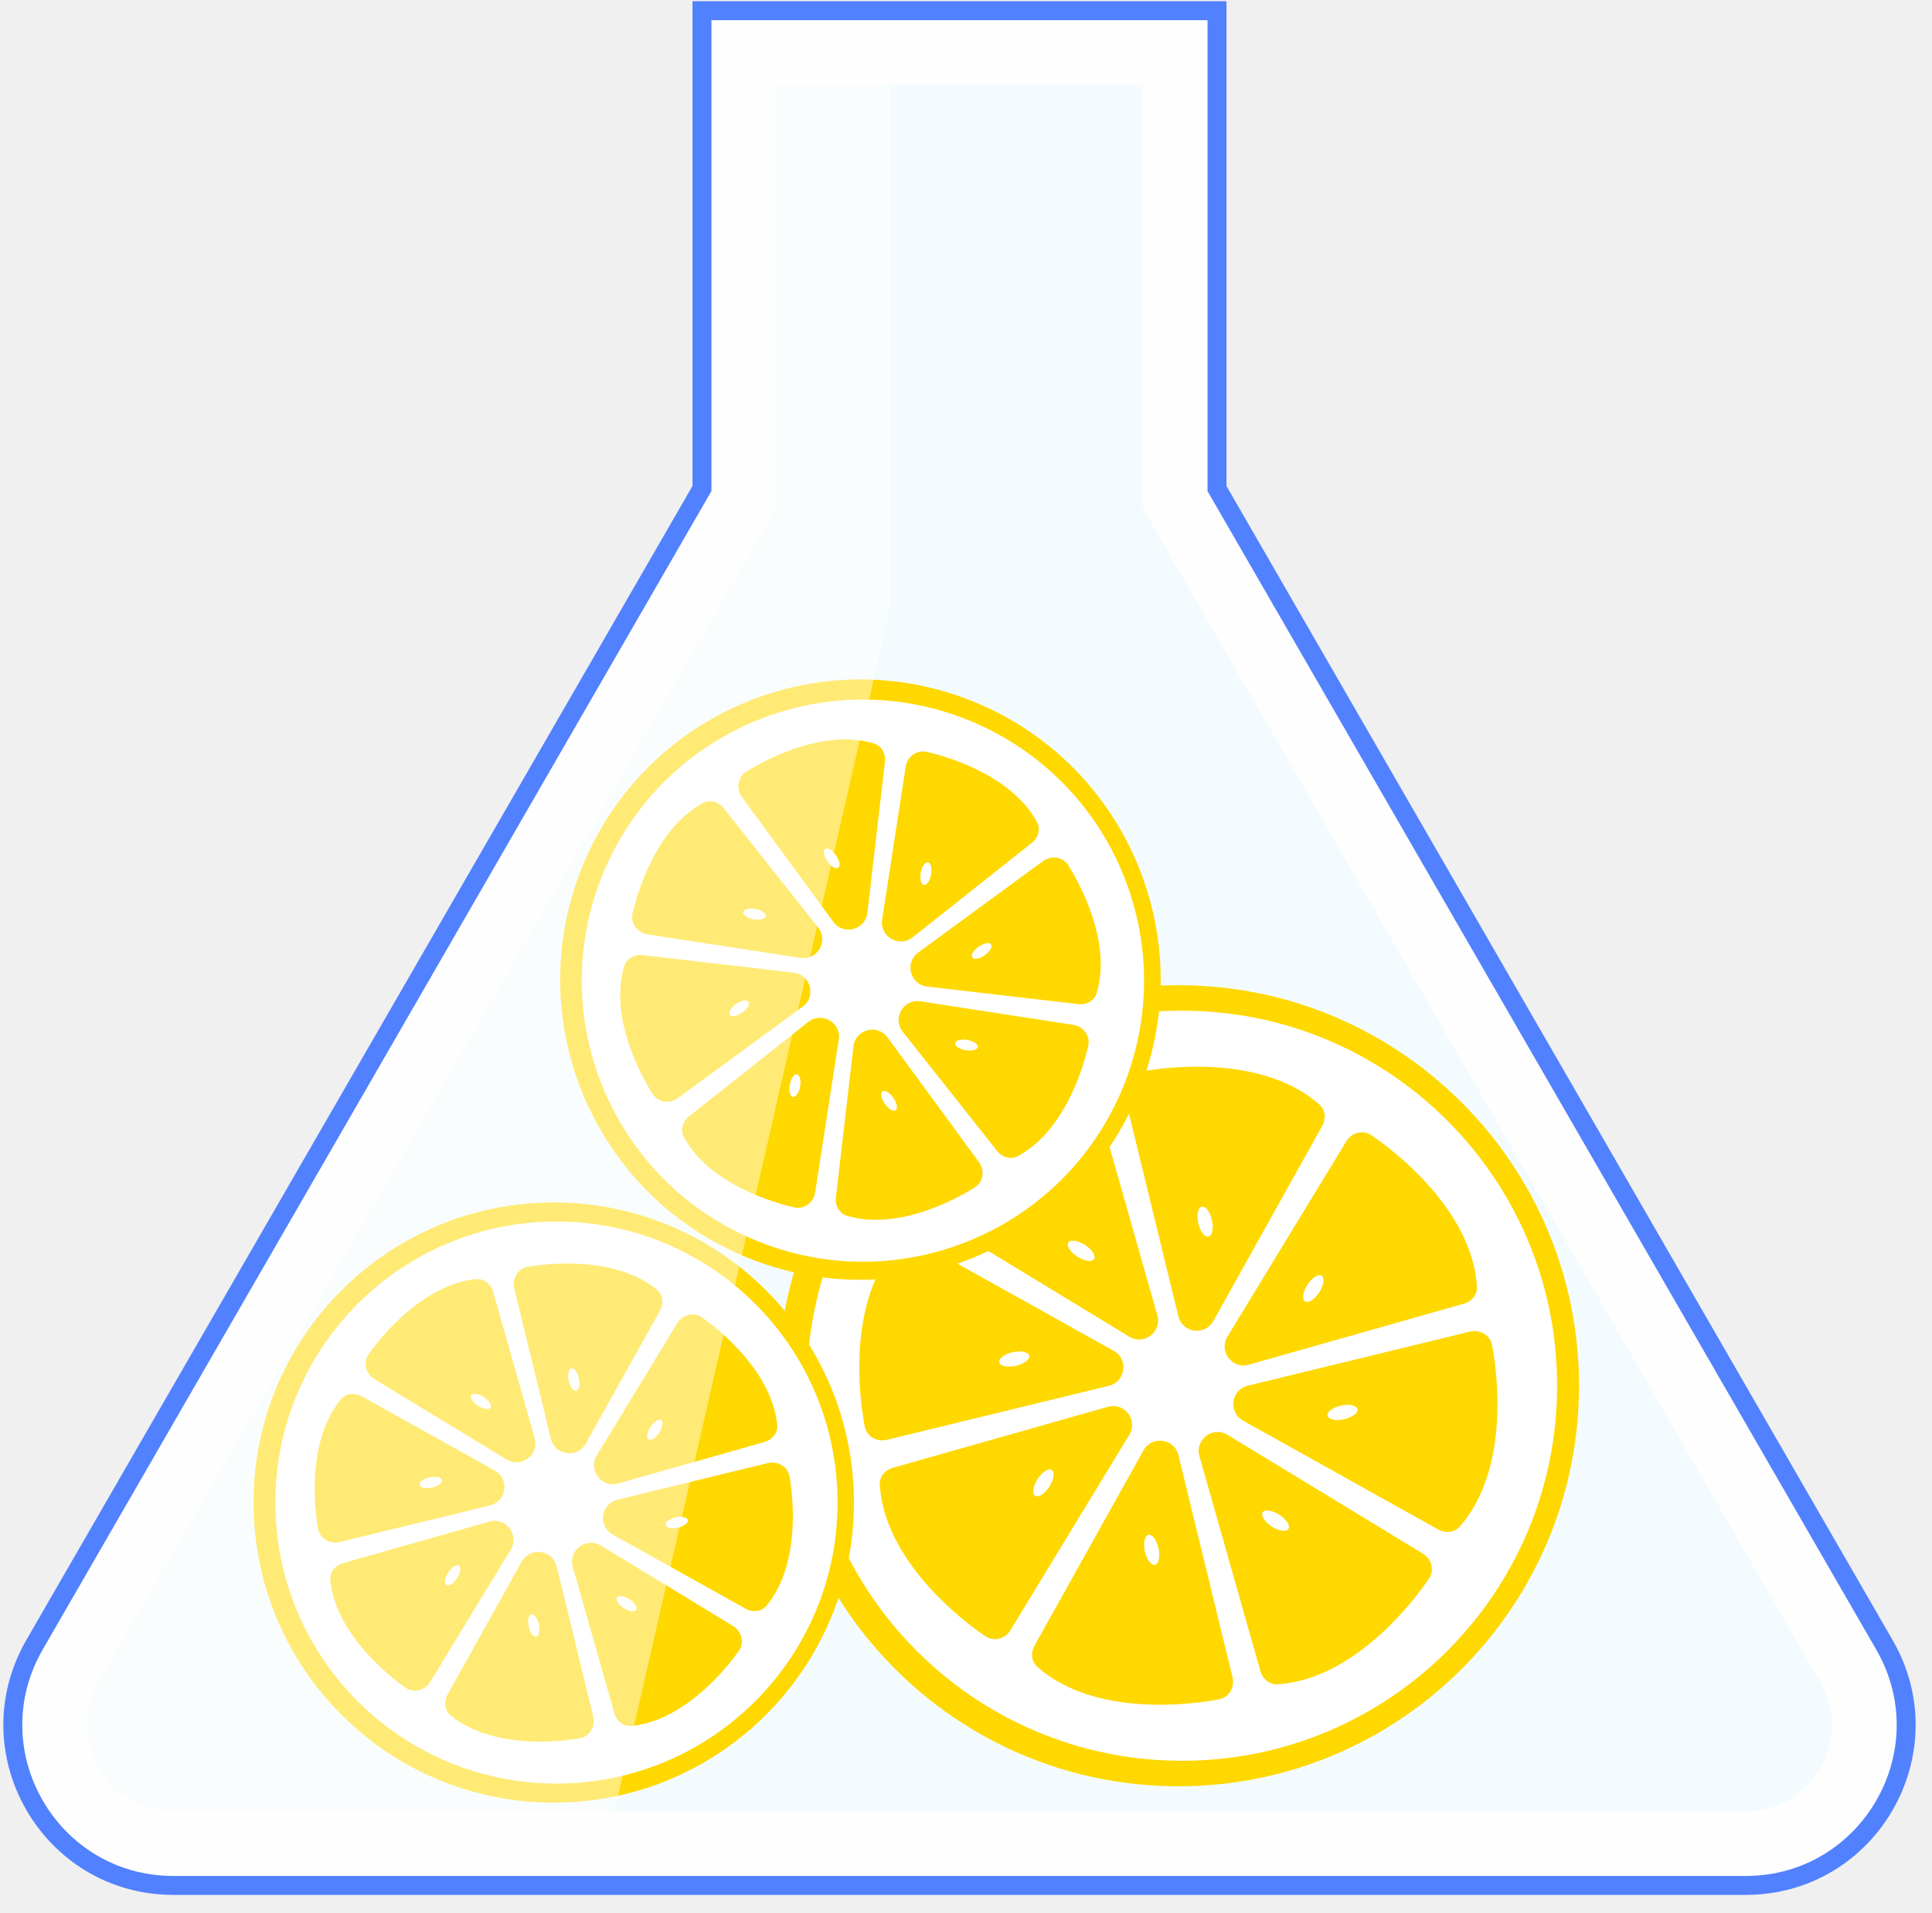
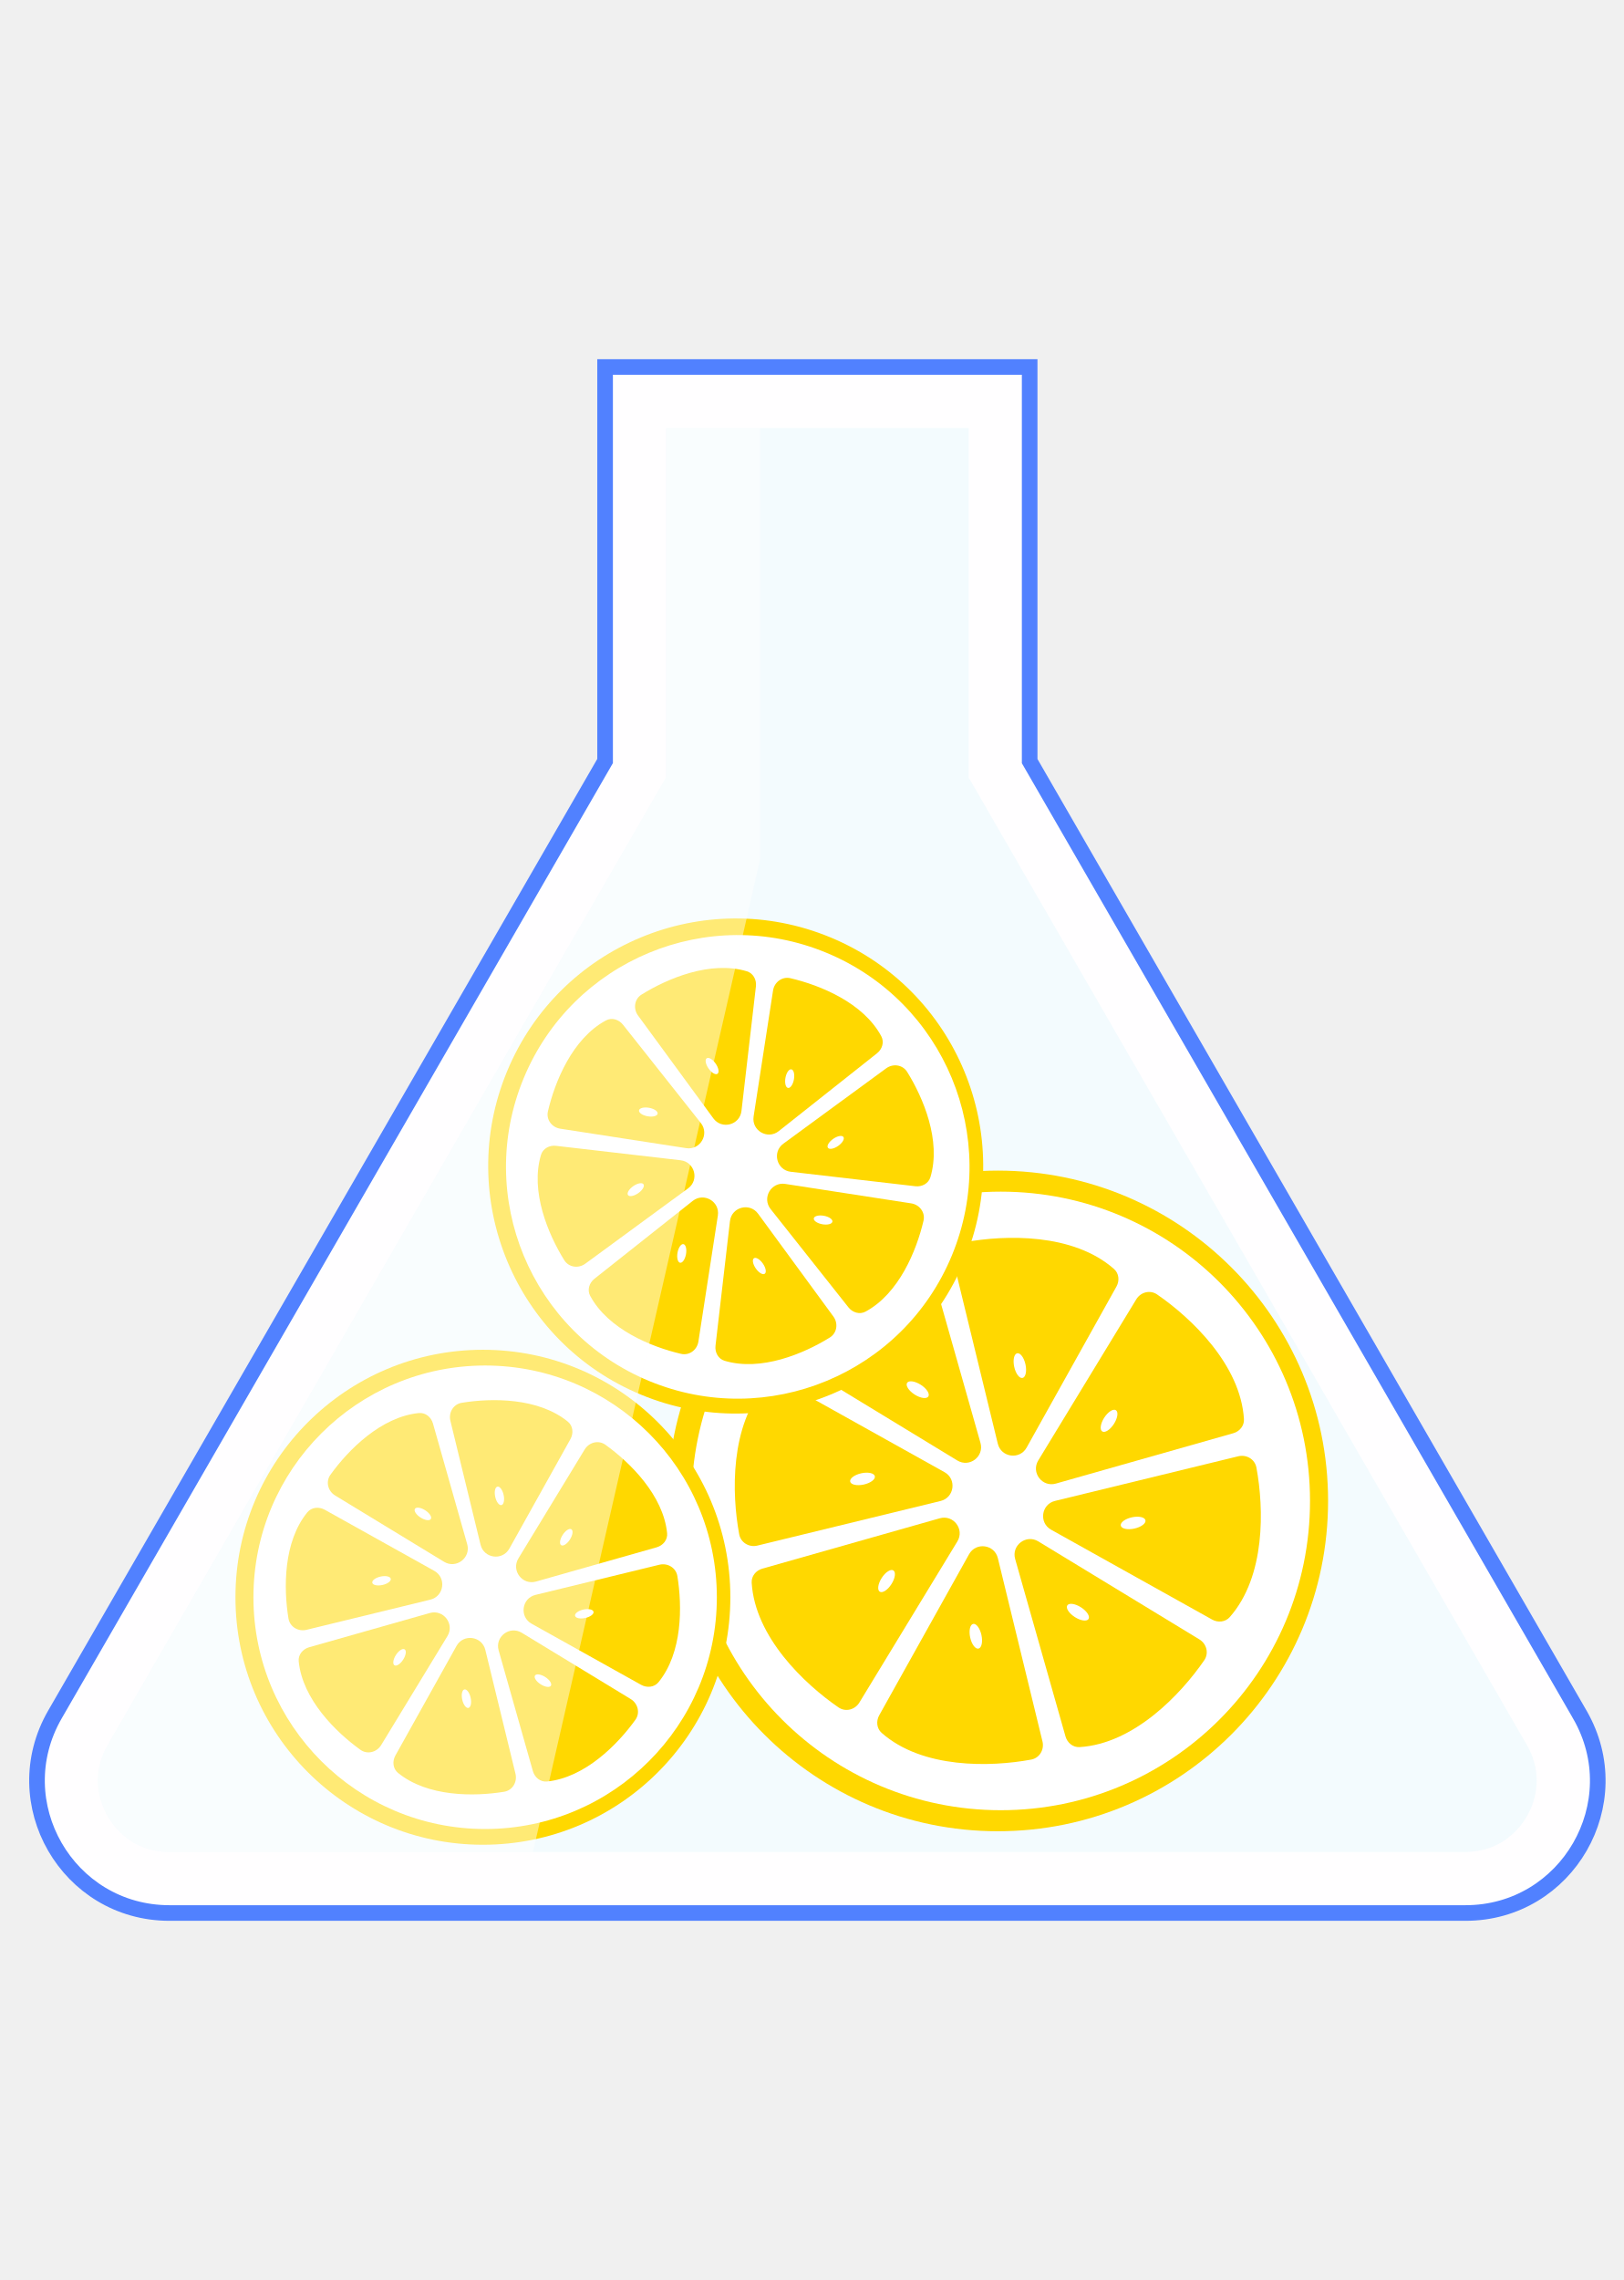
- <svg xmlns="http://www.w3.org/2000/svg" width="102" height="101" viewBox="0 0 102 101" fill="none">
-   <path d="M37.061 25.662V0.565H64.252V25.669V25.803L64.32 25.919L99.489 86.862L99.489 86.862C102.748 92.507 98.678 99.565 92.162 99.565H9.152C2.635 99.558 -1.435 92.507 1.824 86.855C1.824 86.855 1.824 86.855 1.824 86.855L36.994 25.912L37.061 25.796V25.662Z" fill="#FFFEFF" stroke="#5181FF" />
-   <path d="M92.155 95.654C94.526 95.654 95.704 94.057 96.1 93.373C96.495 92.688 97.285 90.871 96.1 88.81L60.345 26.848V4.475H40.962V26.856L5.207 88.81C4.022 90.871 4.812 92.681 5.207 93.373C5.603 94.057 6.781 95.654 9.152 95.654H92.155Z" fill="#C5F4FC" fill-opacity="0.2" />
-   <circle cx="62.212" cy="73.177" r="21.152" fill="#FFD800" />
-   <circle cx="62.403" cy="73.177" r="19.805" fill="white" />
-   <path d="M59.354 57.779L62.211 69.513C62.426 70.396 63.613 70.557 64.056 69.763L69.812 59.448C70.019 59.076 69.973 58.606 69.654 58.324C67.043 56.019 62.69 56.13 60.079 56.614C59.543 56.713 59.225 57.249 59.354 57.779Z" fill="#FFD800" />
-   <path d="M63.209 62.29C63.562 62.379 63.66 63.331 63.66 63.644" stroke="#FFD800" stroke-width="3" stroke-linecap="round" />
-   <ellipse cx="63.623" cy="64.511" rx="0.369" ry="0.808" transform="rotate(-12.3061 63.6232 64.5115)" fill="white" />
-   <path d="M71.079 60.267L64.802 70.585C64.33 71.362 65.055 72.315 65.93 72.067L77.294 68.842C77.704 68.726 78.003 68.361 77.977 67.935C77.76 64.46 74.603 61.46 72.415 59.956C71.966 59.647 71.363 59.802 71.079 60.267Z" fill="#FFD800" />
-   <path d="M70.616 66.183C70.803 66.495 70.198 67.238 69.978 67.459" stroke="#FFD800" stroke-width="3" stroke-linecap="round" />
-   <ellipse cx="69.338" cy="68.047" rx="0.369" ry="0.808" transform="rotate(32.6939 69.3377 68.0468)" fill="white" />
-   <path d="M77.61 70.318L65.876 73.175C64.993 73.39 64.832 74.577 65.626 75.02L75.941 80.776C76.314 80.983 76.783 80.937 77.065 80.618C79.37 78.007 79.259 73.653 78.776 71.043C78.677 70.507 78.14 70.189 77.61 70.318Z" fill="#FFD800" />
-   <path d="M73.099 74.173C73.011 74.526 72.058 74.624 71.746 74.624" stroke="#FFD800" stroke-width="3" stroke-linecap="round" />
-   <ellipse cx="70.878" cy="74.587" rx="0.369" ry="0.808" transform="rotate(77.6939 70.8781 74.5873)" fill="white" />
-   <path d="M75.122 82.044L64.805 75.767C64.028 75.295 63.075 76.02 63.323 76.894L66.547 88.258C66.664 88.668 67.028 88.968 67.454 88.941C70.93 88.725 73.929 85.568 75.434 83.38C75.743 82.931 75.588 82.327 75.122 82.044Z" fill="#FFD800" />
-   <path d="M69.206 81.58C68.894 81.767 68.151 81.162 67.93 80.942" stroke="#FFD800" stroke-width="3" stroke-linecap="round" />
-   <ellipse cx="67.343" cy="80.302" rx="0.369" ry="0.808" transform="rotate(122.694 67.3426 80.3019)" fill="white" />
-   <path d="M65.072 88.575L62.215 76.842C62 75.958 60.813 75.797 60.37 76.591L54.615 86.906C54.407 87.279 54.453 87.748 54.773 88.031C57.384 90.335 61.737 90.224 64.348 89.741C64.884 89.642 65.201 89.105 65.072 88.575Z" fill="#FFD800" />
-   <path d="M61.217 84.064C60.864 83.976 60.766 83.023 60.766 82.711" stroke="#FFD800" stroke-width="3" stroke-linecap="round" />
-   <ellipse cx="60.804" cy="81.843" rx="0.369" ry="0.808" transform="rotate(167.694 60.8036 81.8428)" fill="white" />
-   <path d="M53.346 86.087L59.622 75.77C60.095 74.993 59.37 74.04 58.495 74.288L47.131 77.513C46.721 77.629 46.422 77.994 46.448 78.419C46.664 81.895 49.822 84.895 52.009 86.399C52.458 86.708 53.062 86.553 53.346 86.087Z" fill="#FFD800" />
-   <path d="M53.809 80.172C53.622 79.859 54.226 79.116 54.447 78.896" stroke="#FFD800" stroke-width="3" stroke-linecap="round" />
-   <ellipse cx="55.087" cy="78.308" rx="0.369" ry="0.808" transform="rotate(-147.306 55.0871 78.308)" fill="white" />
-   <path d="M46.815 76.036L58.548 73.179C59.432 72.964 59.593 71.777 58.799 71.334L48.483 65.579C48.111 65.371 47.642 65.418 47.359 65.737C45.055 68.348 45.166 72.701 45.649 75.312C45.748 75.848 46.285 76.165 46.815 76.036Z" fill="#FFD800" />
-   <path d="M51.326 72.181C51.414 71.828 52.367 71.73 52.679 71.73" stroke="#FFD800" stroke-width="3" stroke-linecap="round" />
-   <ellipse cx="53.547" cy="71.767" rx="0.369" ry="0.808" transform="rotate(-102.306 53.5467 71.7673)" fill="white" />
-   <path d="M49.303 64.311L59.62 70.588C60.397 71.06 61.35 70.335 61.102 69.46L57.877 58.096C57.761 57.686 57.396 57.387 56.971 57.413C53.495 57.63 50.495 60.787 48.991 62.974C48.682 63.424 48.837 64.028 49.303 64.311Z" fill="#FFD800" />
-   <path d="M55.218 64.775C55.531 64.588 56.274 65.192 56.494 65.413" stroke="#FFD800" stroke-width="3" stroke-linecap="round" />
-   <ellipse cx="57.082" cy="66.053" rx="0.369" ry="0.808" transform="rotate(-57.3061 57.0822 66.0527)" fill="white" />
-   <circle cx="29.235" cy="79.346" r="15.848" fill="#FFD800" />
-   <circle cx="29.378" cy="79.346" r="14.84" fill="white" />
-   <path d="M27.152 68.048L29.084 75.979C29.299 76.863 30.485 77.024 30.928 76.23L34.843 69.215C35.05 68.843 35.005 68.371 34.675 68.101C32.788 66.56 29.807 66.577 27.879 66.893C27.341 66.981 27.023 67.518 27.152 68.048Z" fill="#FFD800" />
-   <path d="M29.982 71.189C30.247 71.255 30.32 71.969 30.32 72.203" stroke="#FFD800" stroke-width="3" stroke-linecap="round" />
-   <ellipse cx="30.292" cy="72.853" rx="0.276" ry="0.605" transform="rotate(-12.3061 30.2924 72.853)" fill="white" />
-   <path d="M35.751 69.883L31.508 76.858C31.036 77.634 31.761 78.588 32.636 78.339L40.364 76.147C40.774 76.03 41.075 75.665 41.033 75.24C40.788 72.816 38.668 70.721 37.082 69.581C36.639 69.263 36.035 69.418 35.751 69.883Z" fill="#FFD800" />
-   <path d="M35.531 74.106C35.671 74.339 35.218 74.896 35.053 75.062" stroke="#FFD800" stroke-width="3" stroke-linecap="round" />
-   <ellipse cx="34.574" cy="75.502" rx="0.276" ry="0.605" transform="rotate(32.6939 34.5744 75.5019)" fill="white" />
-   <path d="M40.535 77.262L32.603 79.194C31.719 79.409 31.558 80.596 32.352 81.038L39.367 84.953C39.739 85.16 40.211 85.115 40.481 84.785C42.022 82.897 42.005 79.917 41.689 77.989C41.601 77.451 41.064 77.133 40.535 77.262Z" fill="#FFD800" />
-   <path d="M37.393 80.093C37.327 80.357 36.613 80.43 36.379 80.43" stroke="#FFD800" stroke-width="3" stroke-linecap="round" />
-   <ellipse cx="35.728" cy="80.403" rx="0.276" ry="0.605" transform="rotate(77.6939 35.7282 80.4028)" fill="white" />
-   <path d="M38.698 85.862L31.724 81.619C30.947 81.147 29.994 81.872 30.242 82.746L32.435 90.475C32.551 90.885 32.917 91.186 33.341 91.144C35.765 90.899 37.861 88.779 39 87.193C39.319 86.75 39.164 86.145 38.698 85.862Z" fill="#FFD800" />
-   <path d="M34.476 85.642C34.242 85.783 33.685 85.33 33.52 85.164" stroke="#FFD800" stroke-width="3" stroke-linecap="round" />
-   <ellipse cx="33.08" cy="84.685" rx="0.276" ry="0.605" transform="rotate(122.694 33.0796 84.6849)" fill="white" />
-   <path d="M31.32 90.645L29.389 82.713C29.174 81.83 27.987 81.669 27.544 82.463L23.63 89.478C23.422 89.85 23.468 90.322 23.798 90.591C25.685 92.132 28.666 92.115 30.593 91.8C31.131 91.712 31.449 91.174 31.32 90.645Z" fill="#FFD800" />
-   <path d="M28.491 87.504C28.226 87.438 28.153 86.724 28.153 86.49" stroke="#FFD800" stroke-width="3" stroke-linecap="round" />
-   <ellipse cx="28.18" cy="85.84" rx="0.276" ry="0.605" transform="rotate(167.694 28.1802 85.8395)" fill="white" />
-   <path d="M22.719 88.809L26.962 81.835C27.435 81.058 26.71 80.105 25.835 80.353L18.107 82.546C17.697 82.663 17.395 83.028 17.438 83.452C17.683 85.877 19.803 87.972 21.389 89.112C21.831 89.43 22.436 89.275 22.719 88.809Z" fill="#FFD800" />
-   <path d="M22.94 84.587C22.799 84.353 23.252 83.797 23.418 83.631" stroke="#FFD800" stroke-width="3" stroke-linecap="round" />
-   <ellipse cx="23.896" cy="83.191" rx="0.276" ry="0.605" transform="rotate(-147.306 23.8963 83.1909)" fill="white" />
-   <path d="M17.936 81.43L25.868 79.499C26.751 79.284 26.913 78.097 26.119 77.654L19.104 73.74C18.731 73.532 18.259 73.578 17.99 73.908C16.449 75.795 16.466 78.776 16.782 80.703C16.87 81.241 17.407 81.559 17.936 81.43Z" fill="#FFD800" />
-   <path d="M21.077 78.6C21.143 78.336 21.857 78.262 22.091 78.262" stroke="#FFD800" stroke-width="3" stroke-linecap="round" />
-   <ellipse cx="22.742" cy="78.29" rx="0.276" ry="0.605" transform="rotate(-102.306 22.7425 78.2899)" fill="white" />
-   <path d="M19.773 72.831L26.747 77.073C27.523 77.546 28.477 76.821 28.229 75.946L26.036 68.218C25.919 67.808 25.554 67.506 25.13 67.549C22.706 67.794 20.61 69.914 19.47 71.5C19.152 71.942 19.307 72.547 19.773 72.831Z" fill="#FFD800" />
-   <path d="M23.995 73.05C24.229 72.91 24.785 73.363 24.951 73.528" stroke="#FFD800" stroke-width="3" stroke-linecap="round" />
-   <ellipse cx="25.391" cy="74.008" rx="0.276" ry="0.605" transform="rotate(-57.3061 25.3911 74.0077)" fill="white" />
-   <circle cx="45.426" cy="51.731" r="15.848" transform="rotate(22.4593 45.4257 51.7307)" fill="#FFD800" />
-   <circle cx="45.558" cy="51.785" r="14.84" transform="rotate(22.4593 45.5576 51.7854)" fill="white" />
-   <path d="M47.817 40.494L46.571 48.562C46.433 49.46 47.468 50.063 48.181 49.498L54.477 44.51C54.812 44.246 54.95 43.792 54.748 43.417C53.593 41.272 50.831 40.149 48.93 39.705C48.399 39.58 47.9 39.955 47.817 40.494Z" fill="#FFD800" />
-   <path d="M49.233 44.478C49.452 44.64 49.247 45.328 49.157 45.544" stroke="#FFD800" stroke-width="3" stroke-linecap="round" />
-   <ellipse cx="48.883" cy="46.134" rx="0.276" ry="0.605" transform="rotate(10.1532 48.883 46.1344)" fill="white" />
-   <path d="M55.063 45.475L48.477 50.3C47.744 50.837 48.05 51.995 48.953 52.1L56.932 53.026C57.356 53.075 57.774 52.852 57.897 52.444C58.597 50.11 57.438 47.364 56.408 45.705C56.12 45.242 55.502 45.153 55.063 45.475Z" fill="#FFD800" />
-   <path d="M53.247 49.294C53.287 49.563 52.656 49.905 52.44 49.995" stroke="#FFD800" stroke-width="3" stroke-linecap="round" />
-   <ellipse cx="51.828" cy="50.218" rx="0.276" ry="0.605" transform="rotate(55.1532 51.828 50.2182)" fill="white" />
-   <path d="M56.664 54.122L48.596 52.877C47.698 52.738 47.095 53.773 47.66 54.486L52.647 60.783C52.912 61.117 53.365 61.255 53.741 61.053C55.886 59.898 57.009 57.137 57.453 55.235C57.577 54.704 57.203 54.205 56.664 54.122Z" fill="#FFD800" />
-   <path d="M52.68 55.537C52.518 55.757 51.83 55.552 51.614 55.462" stroke="#FFD800" stroke-width="3" stroke-linecap="round" />
-   <ellipse cx="51.023" cy="55.188" rx="0.276" ry="0.605" transform="rotate(100.153 51.0234 55.1884)" fill="white" />
-   <path d="M51.682 61.368L46.858 54.783C46.32 54.049 45.162 54.355 45.057 55.258L44.132 63.238C44.083 63.661 44.305 64.08 44.714 64.202C47.047 64.902 49.794 63.744 51.453 62.713C51.916 62.426 52.004 61.808 51.682 61.368Z" fill="#FFD800" />
-   <path d="M47.864 59.552C47.594 59.592 47.253 58.961 47.163 58.745" stroke="#FFD800" stroke-width="3" stroke-linecap="round" />
-   <ellipse cx="46.939" cy="58.134" rx="0.276" ry="0.605" transform="rotate(145.153 46.9391 58.1337)" fill="white" />
-   <path d="M43.037 62.969L44.282 54.902C44.421 54.003 43.386 53.401 42.673 53.965L36.376 58.953C36.042 59.218 35.903 59.671 36.105 60.046C37.261 62.191 40.022 63.314 41.924 63.759C42.455 63.883 42.954 63.508 43.037 62.969Z" fill="#FFD800" />
-   <path d="M41.621 58.986C41.402 58.823 41.607 58.136 41.696 57.919" stroke="#FFD800" stroke-width="3" stroke-linecap="round" />
-   <ellipse cx="41.971" cy="57.329" rx="0.276" ry="0.605" transform="rotate(-169.847 41.9706 57.3289)" fill="white" />
-   <path d="M35.789 57.987L42.374 53.163C43.108 52.626 42.802 51.468 41.899 51.363L33.919 50.437C33.496 50.388 33.077 50.611 32.955 51.019C32.255 53.353 33.413 56.099 34.444 57.758C34.731 58.221 35.349 58.31 35.789 57.987Z" fill="#FFD800" />
-   <path d="M37.605 54.169C37.564 53.9 38.196 53.558 38.412 53.468" stroke="#FFD800" stroke-width="3" stroke-linecap="round" />
-   <ellipse cx="39.023" cy="53.245" rx="0.276" ry="0.605" transform="rotate(-124.847 39.0235 53.2448)" fill="white" />
-   <path d="M34.188 49.341L42.257 50.586C43.155 50.725 43.757 49.69 43.193 48.977L38.205 42.68C37.941 42.346 37.487 42.207 37.112 42.41C34.967 43.565 33.844 46.326 33.399 48.228C33.275 48.759 33.65 49.258 34.188 49.341Z" fill="#FFD800" />
-   <path d="M38.173 47.925C38.335 47.706 39.023 47.911 39.239 48.001" stroke="#FFD800" stroke-width="3" stroke-linecap="round" />
-   <ellipse cx="39.829" cy="48.275" rx="0.276" ry="0.605" transform="rotate(-79.8468 39.8291 48.2745)" fill="white" />
-   <path d="M39.171 42.095L43.995 48.68C44.532 49.413 45.69 49.108 45.795 48.204L46.721 40.225C46.77 39.801 46.547 39.383 46.139 39.261C43.805 38.561 41.059 39.719 39.4 40.749C38.937 41.037 38.849 41.655 39.171 42.095Z" fill="#FFD800" />
-   <path d="M42.988 43.911C43.258 43.87 43.6 44.502 43.689 44.718" stroke="#FFD800" stroke-width="3" stroke-linecap="round" />
-   <ellipse cx="43.913" cy="45.329" rx="0.276" ry="0.605" transform="rotate(-34.8468 43.9134 45.3291)" fill="white" />
-   <path opacity="0.46" d="M5.207 93.373C4.812 92.688 4.022 90.871 5.207 88.81L40.962 26.848V4.475H46.997V32.065L32.442 95.654H9.152C6.781 95.654 5.603 94.057 5.207 93.373Z" fill="#FFFEFF" />
+ <svg xmlns="http://www.w3.org/2000/svg" width="104" height="146" viewBox="0 0 104 146" fill="none">
+   <path d="M38.754 48.597V23.5H65.946V48.605V48.739L66.013 48.855L101.183 109.797L101.183 109.798C104.441 115.442 100.371 122.5 93.855 122.5H10.845C4.329 122.493 0.259 115.442 3.517 109.79C3.517 109.79 3.517 109.79 3.517 109.79L38.687 48.847L38.754 48.731V48.597Z" fill="#FFFEFF" stroke="#5181FF" />
+   <path d="M93.848 118.589C96.22 118.589 97.398 116.992 97.793 116.308C98.188 115.624 98.979 113.806 97.793 111.745L62.038 49.783V27.411H42.656V49.791L6.901 111.745C5.715 113.806 6.505 115.616 6.901 116.308C7.296 116.992 8.474 118.589 10.846 118.589H93.848Z" fill="#C5F4FC" fill-opacity="0.2" />
+   <circle cx="63.906" cy="96.112" r="21.152" fill="#FFD800" />
+   <circle cx="64.096" cy="96.112" r="19.805" fill="white" />
+   <path d="M61.048 80.714L63.905 92.448C64.12 93.331 65.307 93.493 65.75 92.699L71.505 82.383C71.713 82.011 71.667 81.541 71.347 81.259C68.736 78.954 64.383 79.066 61.772 79.549C61.236 79.648 60.919 80.185 61.048 80.714Z" fill="#FFD800" />
+   <path d="M64.903 85.225C65.256 85.314 65.354 86.267 65.354 86.579" stroke="#FFD800" stroke-width="3" stroke-linecap="round" />
+   <ellipse cx="65.317" cy="87.447" rx="0.369" ry="0.808" transform="rotate(-12.3061 65.3166 87.4467)" fill="white" />
+   <path d="M72.773 83.203L66.496 93.52C66.023 94.297 66.749 95.25 67.623 95.002L78.987 91.777C79.397 91.661 79.697 91.296 79.67 90.871C79.454 87.395 76.297 84.395 74.109 82.891C73.66 82.582 73.056 82.737 72.773 83.203Z" fill="#FFD800" />
+   <path d="M72.309 89.118C72.496 89.43 71.892 90.174 71.671 90.394" stroke="#FFD800" stroke-width="3" stroke-linecap="round" />
+   <ellipse cx="71.031" cy="90.982" rx="0.369" ry="0.808" transform="rotate(32.6939 71.0311 90.982)" fill="white" />
+   <path d="M79.304 93.253L67.57 96.111C66.686 96.326 66.525 97.512 67.319 97.955L77.635 103.711C78.007 103.919 78.477 103.872 78.759 103.553C81.064 100.942 80.952 96.588 80.469 93.978C80.37 93.442 79.833 93.124 79.304 93.253Z" fill="#FFD800" />
+   <path d="M74.792 97.108C74.704 97.461 73.751 97.559 73.439 97.559" stroke="#FFD800" stroke-width="3" stroke-linecap="round" />
+   <ellipse cx="72.571" cy="97.522" rx="0.369" ry="0.808" transform="rotate(77.6939 72.5714 97.5225)" fill="white" />
+   <path d="M76.815 104.979L66.498 98.702C65.721 98.23 64.768 98.955 65.016 99.83L68.241 111.194C68.357 111.604 68.722 111.903 69.147 111.876C72.623 111.66 75.623 108.503 77.127 106.315C77.436 105.866 77.281 105.262 76.815 104.979Z" fill="#FFD800" />
+   <path d="M70.9 104.515C70.588 104.702 69.844 104.098 69.624 103.877" stroke="#FFD800" stroke-width="3" stroke-linecap="round" />
+   <ellipse cx="69.036" cy="103.237" rx="0.369" ry="0.808" transform="rotate(122.694 69.036 103.237)" fill="white" />
+   <path d="M66.766 111.511L63.909 99.777C63.694 98.893 62.507 98.732 62.064 99.526L56.308 109.842C56.101 110.214 56.147 110.684 56.467 110.966C59.077 113.27 63.431 113.159 66.041 112.676C66.577 112.577 66.895 112.04 66.766 111.511Z" fill="#FFD800" />
+   <path d="M62.911 106.999C62.558 106.911 62.46 105.958 62.46 105.646" stroke="#FFD800" stroke-width="3" stroke-linecap="round" />
+   <ellipse cx="62.497" cy="104.778" rx="0.369" ry="0.808" transform="rotate(167.694 62.4969 104.778)" fill="white" />
+   <path d="M55.039 109.023L61.316 98.705C61.788 97.928 61.063 96.975 60.188 97.223L48.824 100.448C48.414 100.564 48.115 100.929 48.142 101.355C48.358 104.83 51.515 107.83 53.703 109.334C54.152 109.643 54.756 109.488 55.039 109.023Z" fill="#FFD800" />
+   <path d="M55.502 103.107C55.315 102.795 55.92 102.052 56.141 101.831" stroke="#FFD800" stroke-width="3" stroke-linecap="round" />
+   <ellipse cx="56.78" cy="101.243" rx="0.369" ry="0.808" transform="rotate(-147.306 56.7804 101.243)" fill="white" />
+   <path d="M48.508 98.972L60.242 96.115C61.125 95.899 61.286 94.713 60.492 94.27L50.177 88.514C49.804 88.306 49.335 88.353 49.053 88.672C46.748 91.283 46.859 95.636 47.342 98.247C47.442 98.783 47.978 99.101 48.508 98.972Z" fill="#FFD800" />
+   <path d="M53.019 95.117C53.107 94.764 54.06 94.666 54.373 94.666" stroke="#FFD800" stroke-width="3" stroke-linecap="round" />
+   <ellipse cx="55.24" cy="94.703" rx="0.369" ry="0.808" transform="rotate(-102.306 55.2401 94.7025)" fill="white" />
+   <path d="M50.996 87.246L61.313 93.523C62.09 93.995 63.044 93.27 62.795 92.395L59.571 81.031C59.455 80.621 59.09 80.322 58.664 80.349C55.188 80.565 52.189 83.722 50.684 85.91C50.375 86.359 50.531 86.963 50.996 87.246Z" fill="#FFD800" />
+   <path d="M56.912 87.71C57.224 87.523 57.967 88.127 58.188 88.348" stroke="#FFD800" stroke-width="3" stroke-linecap="round" />
+   <ellipse cx="58.776" cy="88.988" rx="0.369" ry="0.808" transform="rotate(-57.3061 58.7755 88.9878)" fill="white" />
+   <circle cx="30.928" cy="102.281" r="15.848" fill="#FFD800" />
+   <circle cx="31.071" cy="102.281" r="14.84" fill="white" />
+   <path d="M28.846 90.983L30.777 98.915C30.992 99.798 32.179 99.959 32.622 99.165L36.536 92.15C36.743 91.778 36.698 91.306 36.368 91.036C34.481 89.495 31.5 89.512 29.573 89.828C29.035 89.916 28.717 90.453 28.846 90.983Z" fill="#FFD800" />
+   <path d="M31.675 94.124C31.94 94.19 32.013 94.904 32.013 95.138" stroke="#FFD800" stroke-width="3" stroke-linecap="round" />
+   <ellipse cx="31.986" cy="95.788" rx="0.276" ry="0.605" transform="rotate(-12.3061 31.9858 95.7882)" fill="white" />
+   <path d="M37.445 92.819L33.202 99.793C32.729 100.57 33.454 101.523 34.329 101.275L42.057 99.082C42.467 98.965 42.769 98.6 42.726 98.176C42.481 95.751 40.361 93.656 38.775 92.516C38.333 92.198 37.728 92.353 37.445 92.819Z" fill="#FFD800" />
+   <path d="M37.224 97.041C37.365 97.275 36.912 97.832 36.746 97.997" stroke="#FFD800" stroke-width="3" stroke-linecap="round" />
+   <ellipse cx="36.268" cy="98.437" rx="0.276" ry="0.605" transform="rotate(32.6939 36.2678 98.4371)" fill="white" />
+   <path d="M42.228 100.198L34.296 102.129C33.413 102.344 33.252 103.531 34.045 103.974L41.06 107.888C41.433 108.095 41.905 108.05 42.174 107.72C43.715 105.833 43.698 102.852 43.383 100.925C43.294 100.387 42.757 100.069 42.228 100.198Z" fill="#FFD800" />
+   <path d="M39.087 103.028C39.021 103.292 38.307 103.366 38.073 103.366" stroke="#FFD800" stroke-width="3" stroke-linecap="round" />
+   <ellipse cx="37.422" cy="103.338" rx="0.276" ry="0.605" transform="rotate(77.6939 37.4215 103.338)" fill="white" />
+   <path d="M40.392 108.797L33.417 104.554C32.641 104.082 31.687 104.807 31.936 105.682L34.128 113.41C34.245 113.82 34.61 114.122 35.034 114.079C37.459 113.834 39.554 111.714 40.694 110.128C41.012 109.685 40.857 109.081 40.392 108.797Z" fill="#FFD800" />
+   <path d="M36.169 108.577C35.936 108.718 35.379 108.265 35.213 108.099" stroke="#FFD800" stroke-width="3" stroke-linecap="round" />
+   <ellipse cx="34.773" cy="107.62" rx="0.276" ry="0.605" transform="rotate(122.694 34.773 107.62)" fill="white" />
+   <path d="M33.014 113.58L31.082 105.648C30.867 104.765 29.68 104.604 29.238 105.398L25.324 112.413C25.116 112.785 25.161 113.257 25.491 113.527C27.378 115.068 30.359 115.051 32.287 114.735C32.825 114.647 33.143 114.11 33.014 113.58Z" fill="#FFD800" />
+   <path d="M30.184 110.439C29.919 110.373 29.846 109.659 29.846 109.425" stroke="#FFD800" stroke-width="3" stroke-linecap="round" />
+   <ellipse cx="29.874" cy="108.775" rx="0.276" ry="0.605" transform="rotate(167.694 29.8736 108.775)" fill="white" />
+   <path d="M24.413 111.745L28.656 104.77C29.128 103.994 28.403 103.041 27.528 103.289L19.8 105.481C19.39 105.598 19.088 105.963 19.131 106.388C19.376 108.812 21.496 110.907 23.082 112.047C23.525 112.365 24.13 112.21 24.413 111.745Z" fill="#FFD800" />
+   <path d="M24.633 107.522C24.493 107.289 24.946 106.732 25.111 106.566" stroke="#FFD800" stroke-width="3" stroke-linecap="round" />
+   <ellipse cx="25.59" cy="106.126" rx="0.276" ry="0.605" transform="rotate(-147.306 25.5896 106.126)" fill="white" />
+   <path d="M19.63 104.366L27.561 102.434C28.445 102.219 28.606 101.032 27.812 100.589L20.797 96.675C20.425 96.468 19.953 96.513 19.683 96.843C18.142 98.73 18.159 101.711 18.475 103.639C18.563 104.176 19.1 104.495 19.63 104.366Z" fill="#FFD800" />
+   <path d="M22.771 101.535C22.837 101.271 23.551 101.197 23.785 101.197" stroke="#FFD800" stroke-width="3" stroke-linecap="round" />
+   <ellipse cx="24.436" cy="101.225" rx="0.276" ry="0.605" transform="rotate(-102.306 24.4359 101.225)" fill="white" />
+   <path d="M21.466 95.766L28.44 100.009C29.217 100.481 30.17 99.756 29.922 98.881L27.729 91.153C27.613 90.743 27.247 90.441 26.823 90.484C24.399 90.729 22.303 92.849 21.164 94.435C20.846 94.878 21 95.482 21.466 95.766Z" fill="#FFD800" />
+   <path d="M25.688 95.986C25.922 95.845 26.479 96.298 26.644 96.463" stroke="#FFD800" stroke-width="3" stroke-linecap="round" />
+   <ellipse cx="27.084" cy="96.943" rx="0.276" ry="0.605" transform="rotate(-57.3061 27.0844 96.9429)" fill="white" />
+   <circle cx="47.119" cy="74.666" r="15.848" transform="rotate(22.4593 47.1191 74.6659)" fill="#FFD800" />
+   <circle cx="47.251" cy="74.721" r="14.84" transform="rotate(22.4593 47.2509 74.7205)" fill="white" />
+   <path d="M49.51 63.429L48.265 71.497C48.126 72.395 49.161 72.998 49.874 72.433L56.171 67.446C56.505 67.181 56.644 66.728 56.441 66.352C55.286 64.207 52.525 63.084 50.623 62.64C50.092 62.516 49.593 62.89 49.51 63.429Z" fill="#FFD800" />
+   <path d="M50.926 67.413C51.145 67.575 50.94 68.263 50.851 68.479" stroke="#FFD800" stroke-width="3" stroke-linecap="round" />
+   <ellipse cx="50.576" cy="69.07" rx="0.276" ry="0.605" transform="rotate(10.1532 50.5763 69.0697)" fill="white" />
+   <path d="M56.756 68.411L50.17 73.235C49.437 73.772 49.743 74.93 50.646 75.035L58.626 75.961C59.049 76.01 59.468 75.787 59.59 75.379C60.29 73.045 59.132 70.299 58.101 68.64C57.814 68.177 57.196 68.089 56.756 68.411Z" fill="#FFD800" />
+   <path d="M54.94 72.229C54.98 72.499 54.349 72.84 54.133 72.93" stroke="#FFD800" stroke-width="3" stroke-linecap="round" />
+   <ellipse cx="53.521" cy="73.153" rx="0.276" ry="0.605" transform="rotate(55.1532 53.5214 73.1535)" fill="white" />
+   <path d="M58.357 77.057L50.289 75.812C49.391 75.673 48.788 76.708 49.353 77.421L54.341 83.718C54.605 84.052 55.059 84.191 55.434 83.989C57.579 82.833 58.702 80.072 59.147 78.17C59.271 77.639 58.896 77.14 58.357 77.057Z" fill="#FFD800" />
+   <path d="M54.373 78.473C54.211 78.692 53.523 78.487 53.307 78.398" stroke="#FFD800" stroke-width="3" stroke-linecap="round" />
+   <ellipse cx="52.717" cy="78.124" rx="0.276" ry="0.605" transform="rotate(100.153 52.7168 78.1236)" fill="white" />
+   <path d="M53.375 84.303L48.551 77.718C48.014 76.984 46.856 77.29 46.751 78.194L45.825 86.173C45.776 86.597 45.998 87.015 46.407 87.138C48.741 87.837 51.487 86.679 53.146 85.648C53.609 85.361 53.697 84.743 53.375 84.303Z" fill="#FFD800" />
+   <path d="M49.558 82.487C49.288 82.527 48.946 81.896 48.857 81.68" stroke="#FFD800" stroke-width="3" stroke-linecap="round" />
+   <ellipse cx="48.633" cy="81.069" rx="0.276" ry="0.605" transform="rotate(145.153 48.6325 81.0689)" fill="white" />
+   <path d="M44.73 85.905L45.976 77.837C46.114 76.938 45.079 76.336 44.366 76.9L38.069 81.888C37.735 82.153 37.597 82.606 37.799 82.981C38.954 85.127 41.715 86.249 43.617 86.694C44.148 86.818 44.647 86.443 44.73 85.905Z" fill="#FFD800" />
+   <path d="M43.314 81.921C43.095 81.759 43.3 81.071 43.389 80.855" stroke="#FFD800" stroke-width="3" stroke-linecap="round" />
+   <ellipse cx="43.664" cy="80.264" rx="0.276" ry="0.605" transform="rotate(-169.847 43.6639 80.2641)" fill="white" />
+   <path d="M37.482 80.923L44.068 76.098C44.801 75.561 44.495 74.403 43.592 74.298L35.612 73.373C35.189 73.323 34.77 73.546 34.648 73.954C33.948 76.288 35.107 79.035 36.137 80.694C36.425 81.157 37.043 81.245 37.482 80.923Z" fill="#FFD800" />
+   <path d="M39.298 77.105C39.258 76.835 39.889 76.493 40.105 76.404" stroke="#FFD800" stroke-width="3" stroke-linecap="round" />
+   <ellipse cx="40.717" cy="76.18" rx="0.276" ry="0.605" transform="rotate(-124.847 40.7169 76.18)" fill="white" />
+   <path d="M35.882 72.276L43.95 73.522C44.848 73.66 45.451 72.625 44.886 71.912L39.898 65.615C39.634 65.281 39.181 65.142 38.805 65.345C36.66 66.5 35.537 69.261 35.093 71.163C34.969 71.694 35.343 72.193 35.882 72.276Z" fill="#FFD800" />
+   <path d="M39.866 70.861C40.028 70.641 40.716 70.846 40.932 70.936" stroke="#FFD800" stroke-width="3" stroke-linecap="round" />
+   <ellipse cx="41.523" cy="71.21" rx="0.276" ry="0.605" transform="rotate(-79.8468 41.5225 71.2097)" fill="white" />
+   <path d="M40.864 65.03L45.688 71.615C46.226 72.349 47.384 72.043 47.488 71.14L48.414 63.16C48.463 62.737 48.241 62.318 47.832 62.196C45.498 61.496 42.752 62.654 41.093 63.685C40.63 63.972 40.542 64.59 40.864 65.03Z" fill="#FFD800" />
+   <path d="M44.682 66.846C44.951 66.806 45.293 67.437 45.383 67.653" stroke="#FFD800" stroke-width="3" stroke-linecap="round" />
+   <ellipse cx="45.607" cy="68.264" rx="0.276" ry="0.605" transform="rotate(-34.8468 45.6068 68.2643)" fill="white" />
+   <path opacity="0.46" d="M6.901 116.308C6.505 115.624 5.715 113.806 6.901 111.745L42.656 49.783V27.411H48.691V55L34.135 118.589H10.846C8.474 118.589 7.296 116.992 6.901 116.308Z" fill="#FFFEFF" />
</svg>
